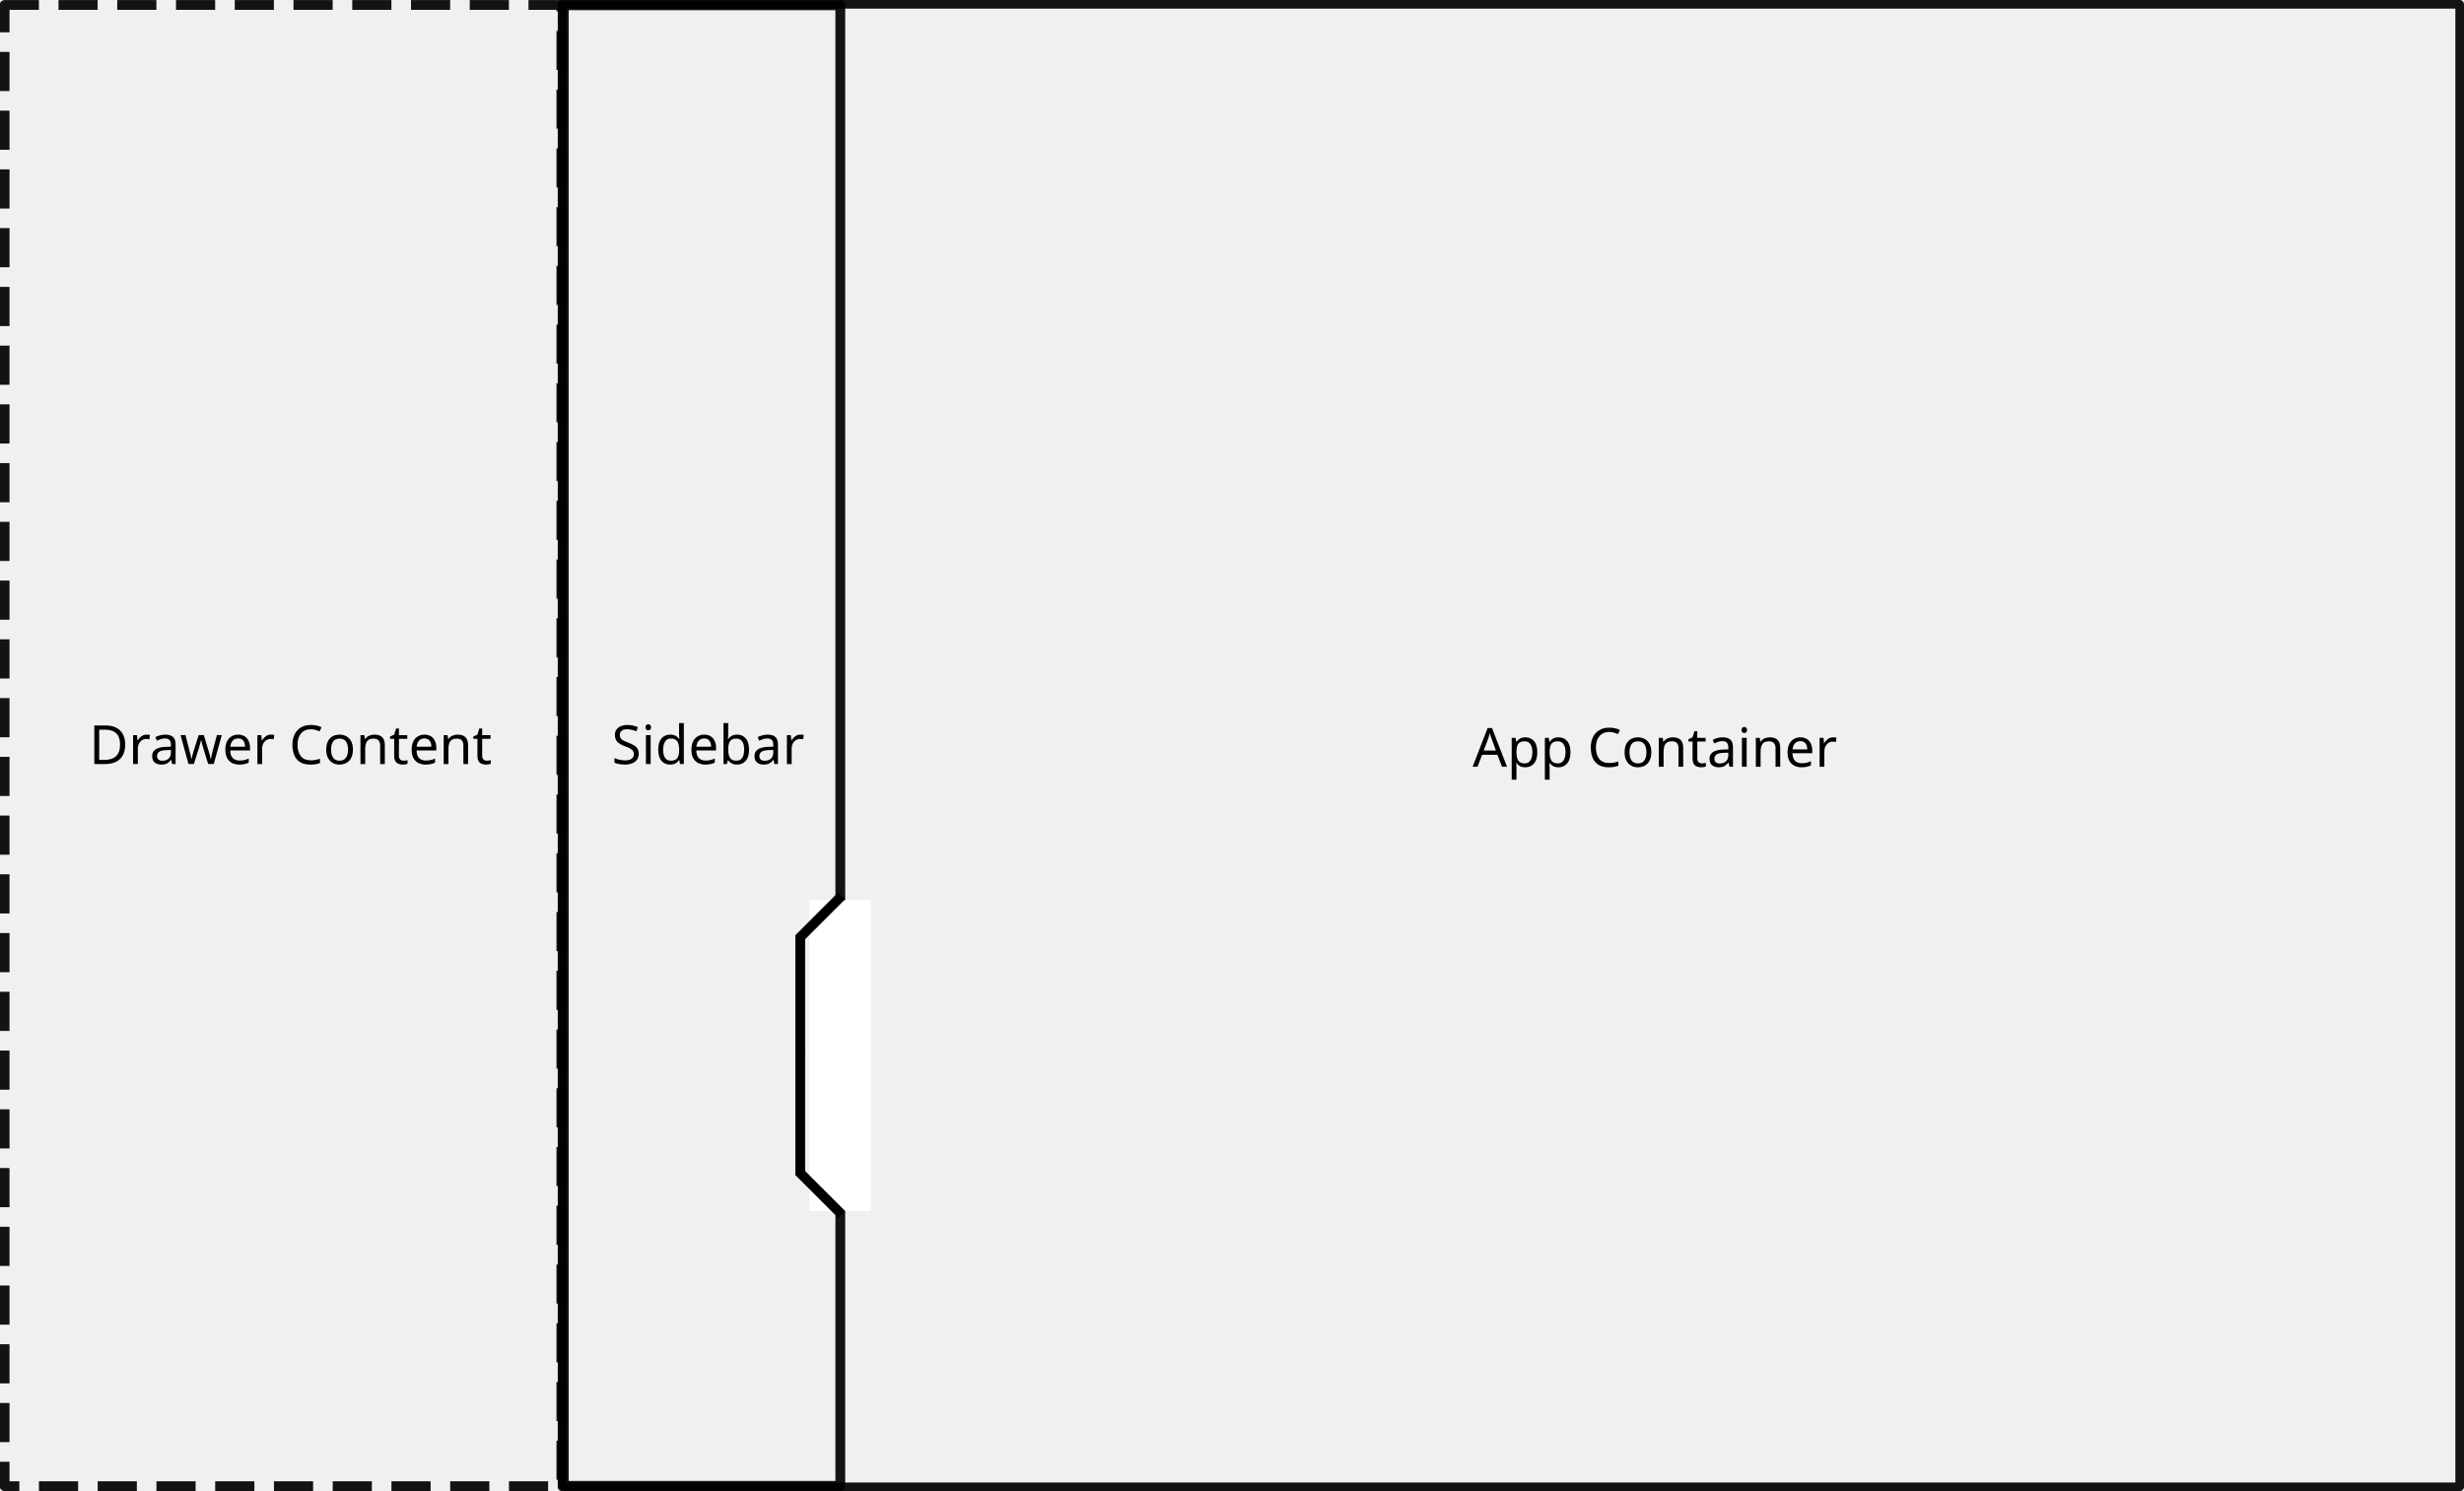
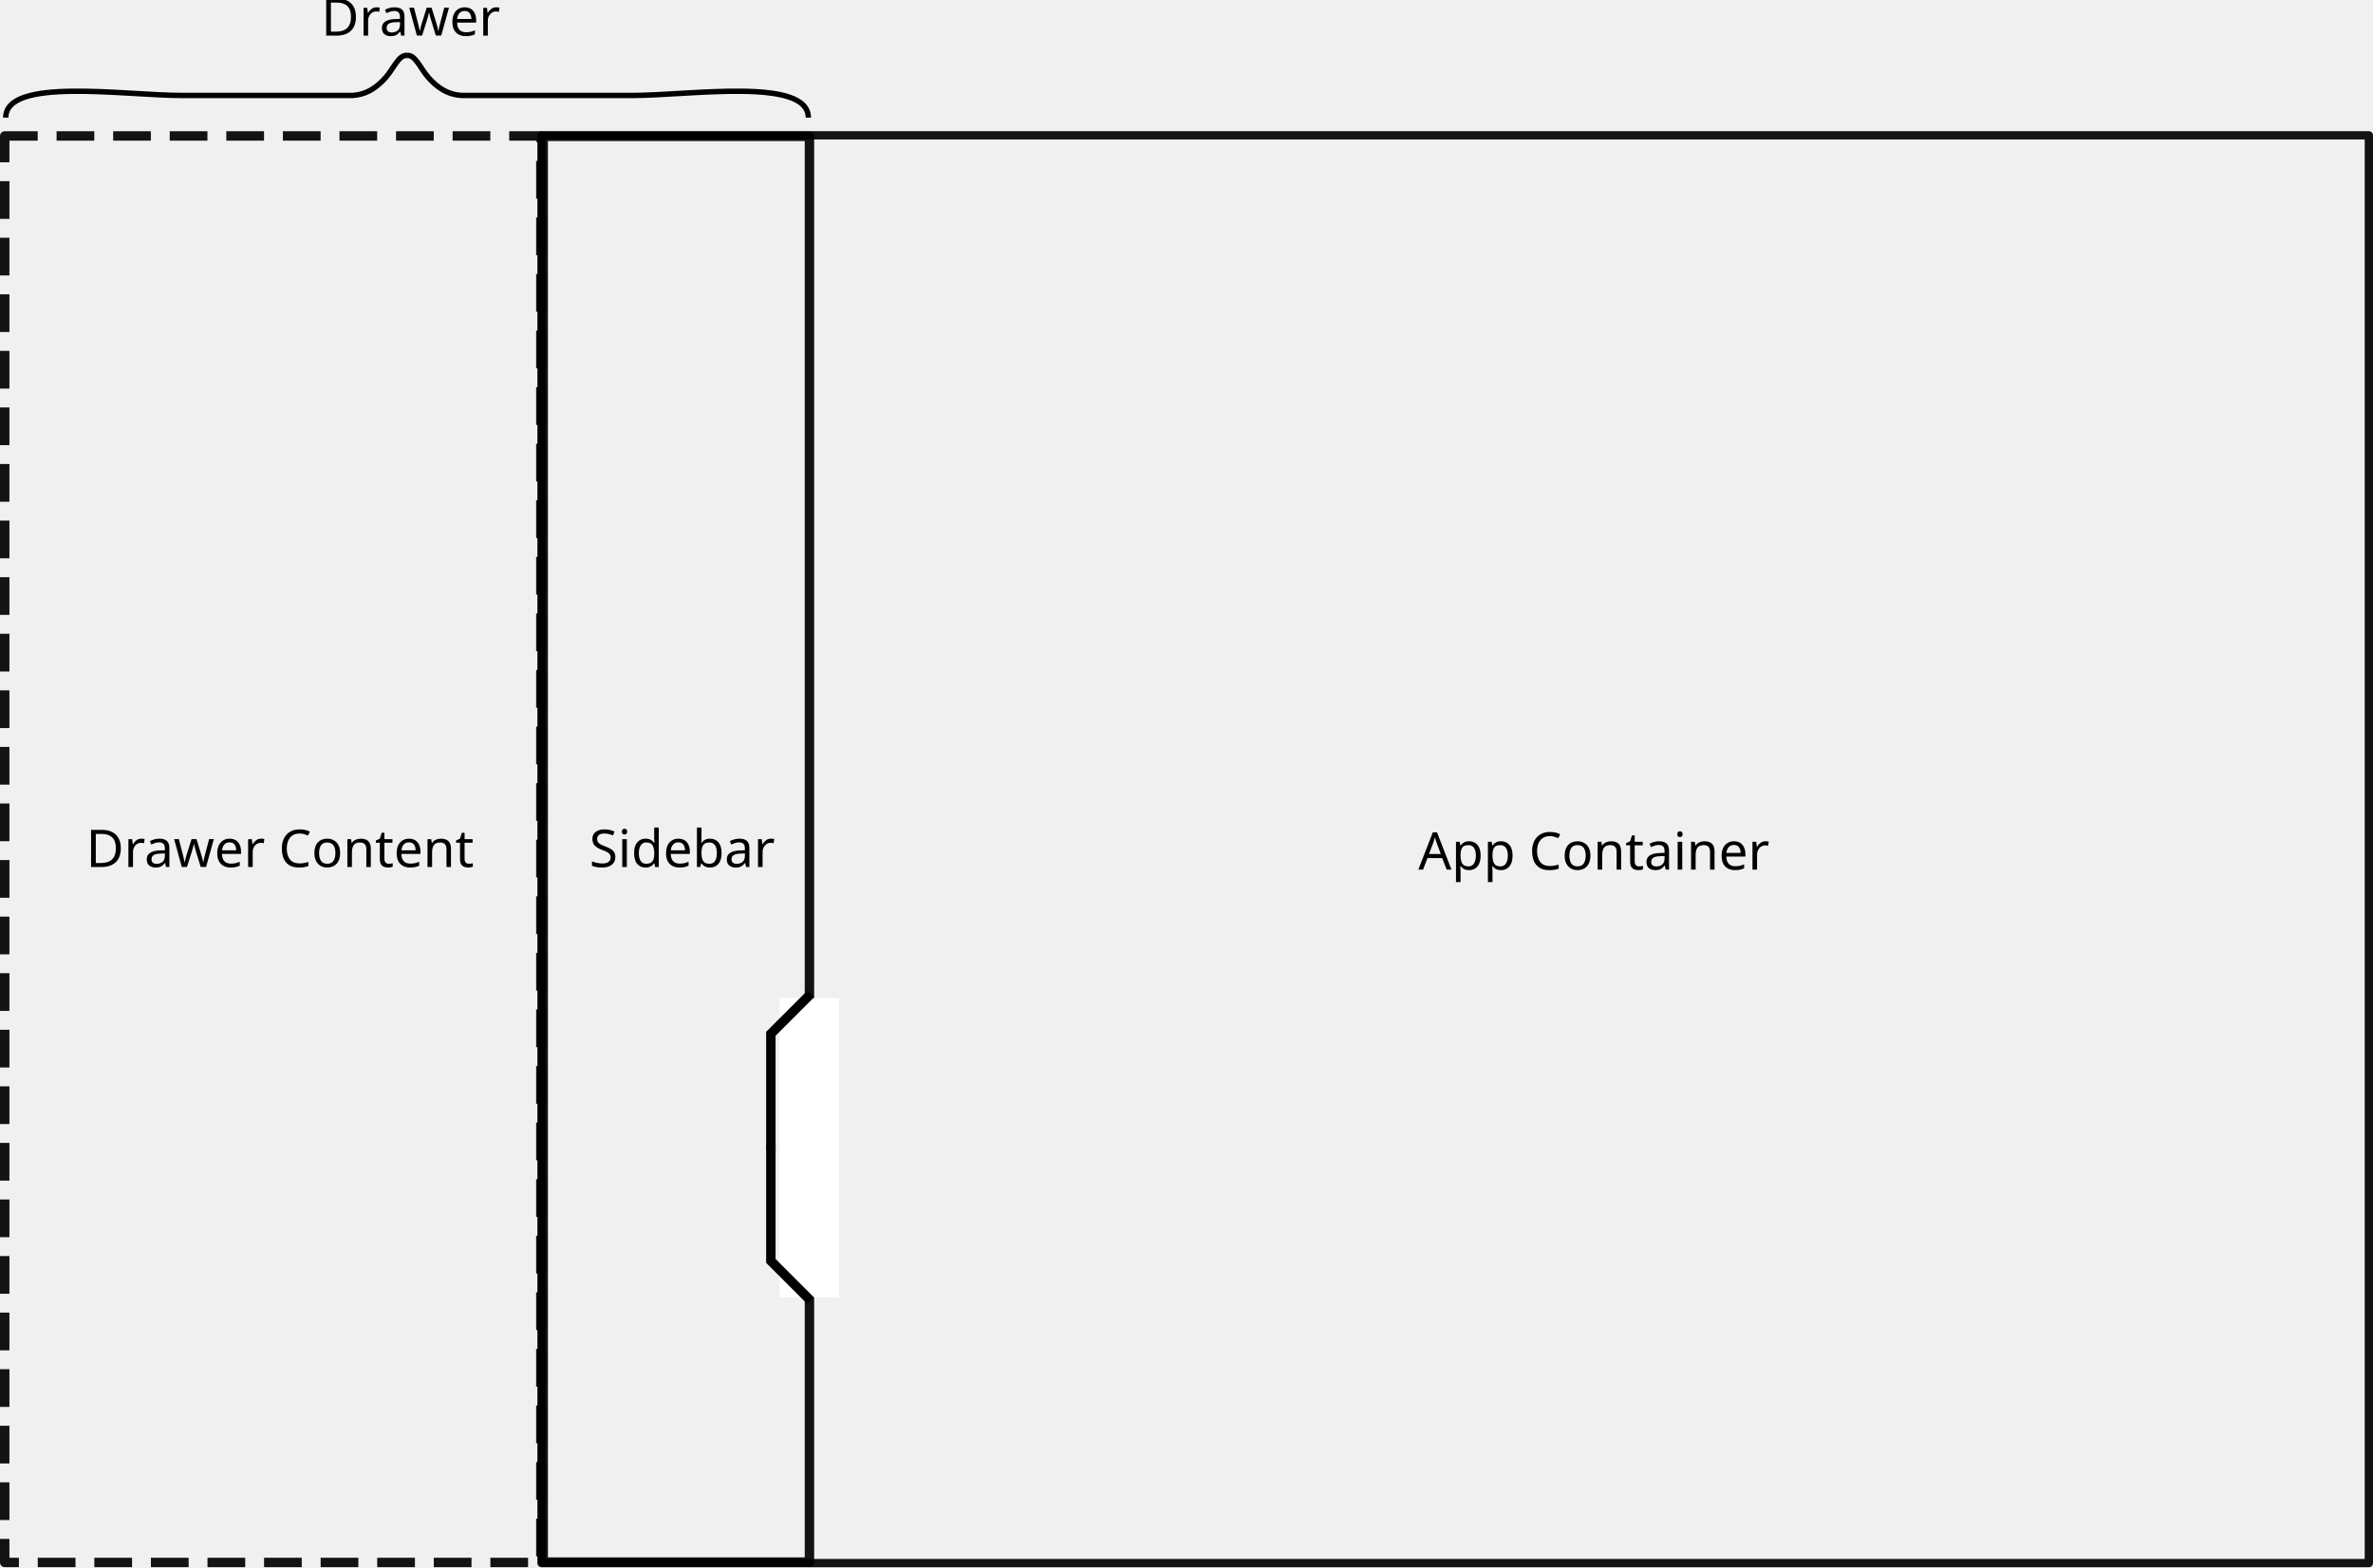
- <svg xmlns="http://www.w3.org/2000/svg" width="502.348" height="303.875" id="svg2" version="1.1">
+ <svg xmlns="http://www.w3.org/2000/svg" width="502.403" height="331.825" id="svg2" version="1.1">
  <defs id="defs4" />
-   <g id="layer1" transform="translate(-124.0976,-176.4181)">
+   <g id="layer1" transform="translate(-124.0428,-148.6413)">
    <rect style="opacity:0.92;fill:none;stroke:#000000;stroke-width:1.756;stroke-linecap:square;stroke-linejoin:round;stroke-miterlimit:4;stroke-opacity:1;stroke-dasharray:none" id="rect2985" width="386.882" height="302.292" x="238.686" y="177.296" />
    <rect style="opacity:0.92;fill:none;stroke:#000000;stroke-width:1.996;stroke-linecap:square;stroke-linejoin:round;stroke-miterlimit:4;stroke-opacity:1;stroke-dasharray:none;stroke-dashoffset:0" id="rect3008" width="56.362" height="301.878" x="239.054" y="177.503" />
    <path style="fill:#ffffff;stroke:#ffffff;stroke-width:12.59;stroke-linecap:butt;stroke-linejoin:miter;stroke-miterlimit:4;stroke-opacity:1;stroke-dasharray:none" d="m 295.378,423.348 0,-63.404" id="path3804" />
    <g id="g3032" transform="translate(8.99738,87.39649)" style="stroke:#000000;stroke-width:1.996;stroke-miterlimit:4;stroke-dasharray:none">
      <path transform="translate(124.0976,176.4181)" id="path3012" d="m 162.589,95.271 -8.436,8.436 0,24.542" style="fill:none;stroke:#000000;stroke-width:1.996;stroke-linecap:butt;stroke-linejoin:miter;stroke-miterlimit:4;stroke-opacity:1;stroke-dasharray:none" />
      <path id="path3012-1" d="m 286.686,336.645 -8.436,-8.436 0,-24.542" style="fill:none;stroke:#000000;stroke-width:1.996;stroke-linecap:butt;stroke-linejoin:miter;stroke-miterlimit:4;stroke-opacity:1;stroke-dasharray:none" />
    </g>
-     <rect style="opacity:0.92;fill:none;stroke:#000000;stroke-width:1.996;stroke-linecap:square;stroke-linejoin:round;stroke-miterlimit:4;stroke-opacity:1;stroke-dasharray:5.989,5.989;stroke-dashoffset:0" id="rect3814" width="113.507" height="302.023" x="125.041" y="177.43" />
+     <rect style="opacity:0.92;fill:none;stroke:#000000;stroke-width:1.996;stroke-linecap:square;stroke-linejoin:round;stroke-miterlimit:4;stroke-opacity:1;stroke-dasharray:5.989, 5.989;stroke-dashoffset:0" id="rect3814" width="113.507" height="302.023" x="125.041" y="177.43" />
    <text xml:space="preserve" style="font-size:11px;font-style:normal;font-variant:normal;font-weight:normal;font-stretch:normal;line-height:125%;letter-spacing:0px;word-spacing:0px;fill:#000000;fill-opacity:1;stroke:none;font-family:cmb10;-inkscape-font-specification:cmb10" x="142.263" y="332.212" id="text3822">
      <tspan id="tspan3824" x="142.263" y="332.212">Drawer Content</tspan>
    </text>
    <text xml:space="preserve" style="font-size:11px;font-style:normal;font-variant:normal;font-weight:normal;font-stretch:normal;line-height:125%;letter-spacing:0px;word-spacing:0px;fill:#000000;fill-opacity:1;stroke:none;font-family:cmb10;-inkscape-font-specification:cmb10" x="248.807" y="332.212" id="text3826">
      <tspan id="tspan3828" x="248.807" y="332.212">Sidebar</tspan>
    </text>
    <text xml:space="preserve" style="font-size:11px;font-style:normal;font-variant:normal;font-weight:normal;font-stretch:normal;line-height:125%;letter-spacing:0px;word-spacing:0px;fill:#000000;fill-opacity:1;stroke:none;font-family:cmb10;-inkscape-font-specification:cmb10" x="424.33" y="332.762" id="text3830">
      <tspan x="424.33" y="332.762" id="tspan3942">App Container</tspan>
    </text>
    <path style="fill:none;stroke:#000000;stroke-width:1.142px;stroke-linecap:butt;stroke-linejoin:miter;stroke-opacity:1" d="m 125.259,173.553 c 0,-8.641 25.155,-4.702 37.207,-4.702 12.052,0 24.104,0 36.156,0 3.365,-0.177 5.562,-2.08 7.123,-3.851 1.664,-1.887 2.743,-4.839 4.466,-4.609" id="path3862" />
    <path style="fill:none;stroke:#000000;stroke-width:0.205px;stroke-linecap:butt;stroke-linejoin:miter;stroke-opacity:1" d="m 210.217,160.964 c 0.002,-0.827 0.002,-0.827 0.002,-0.827" id="path3902" />
    <text xml:space="preserve" style="font-size:11px;font-style:normal;font-variant:normal;font-weight:normal;font-stretch:normal;line-height:125%;letter-spacing:0px;word-spacing:0px;fill:#000000;fill-opacity:1;stroke:none;font-family:cmb10;-inkscape-font-specification:cmb10" x="192.042" y="156.188" id="text3904">
      <tspan id="tspan3906" x="192.042" y="156.188">Drawer</tspan>
    </text>
    <path style="fill:none;stroke:#000000;stroke-width:1.142px;stroke-linecap:butt;stroke-linejoin:miter;stroke-opacity:1" d="m 295.179,173.553 c 0,-8.641 -25.155,-4.702 -37.207,-4.702 -12.052,0 -24.104,0 -36.156,0 -3.365,-0.177 -5.562,-2.08 -7.123,-3.851 -1.664,-1.887 -2.743,-4.839 -4.466,-4.609" id="path3862-0" />
  </g>
</svg>
